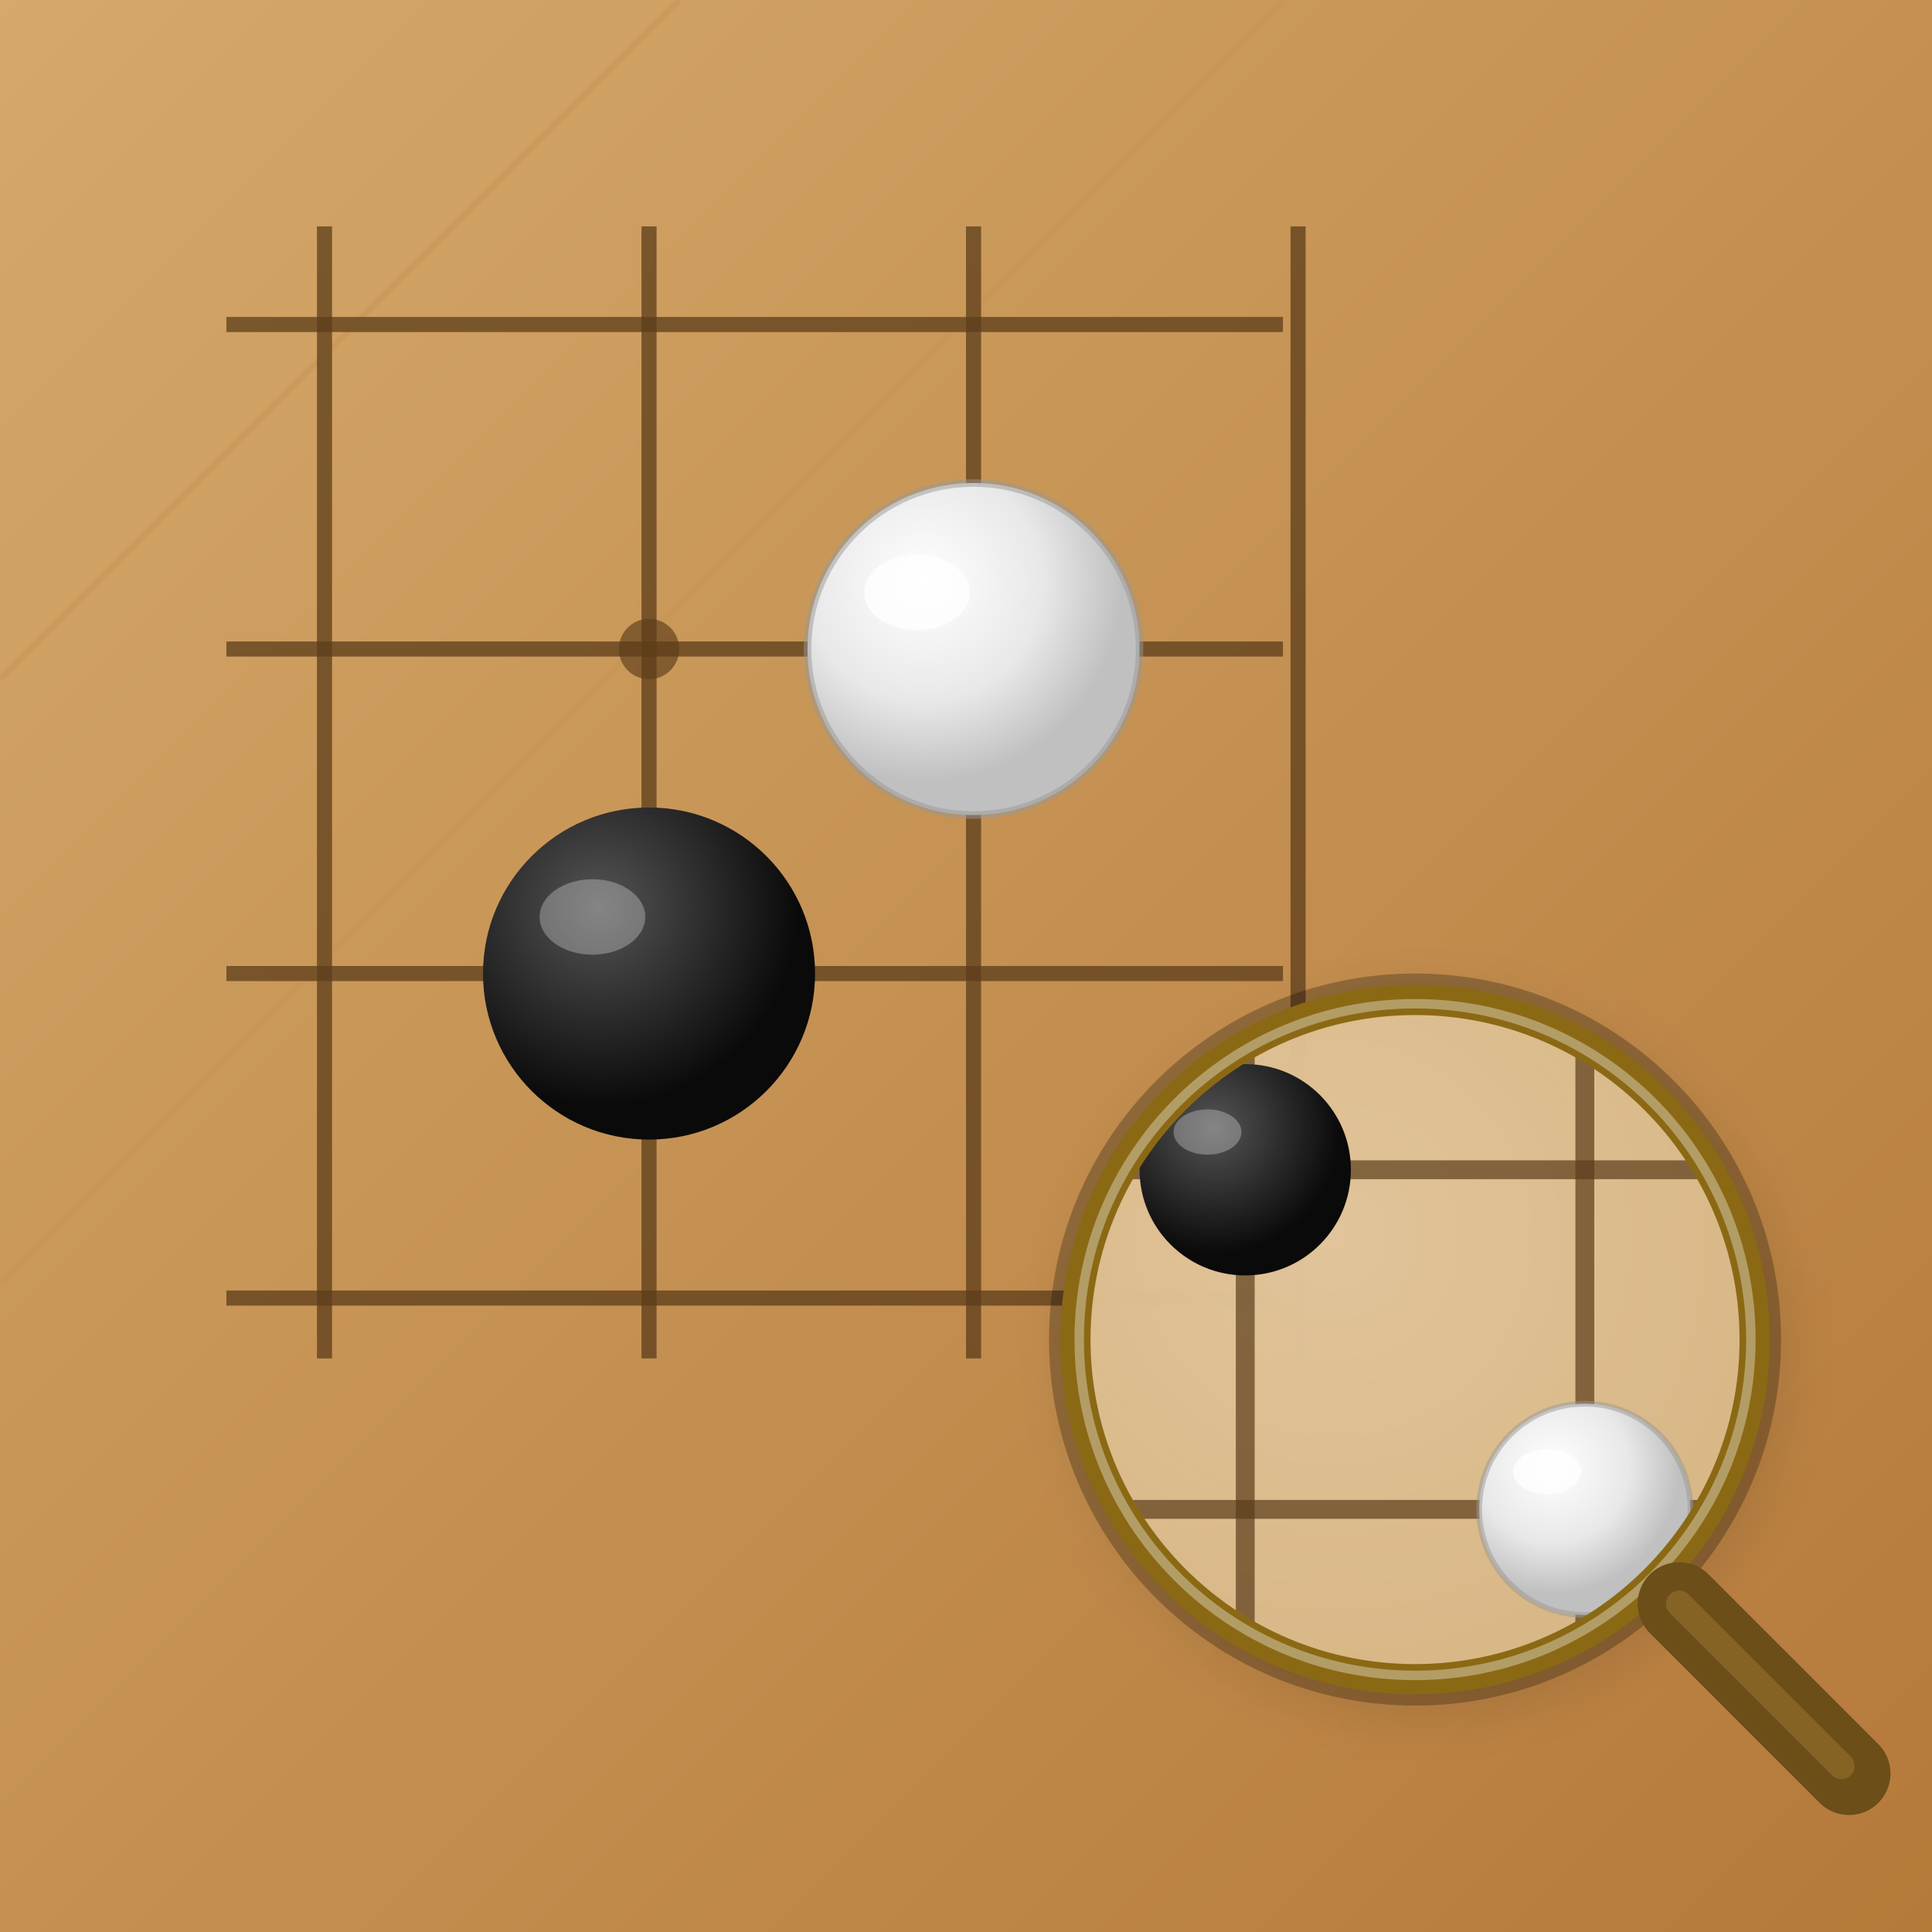
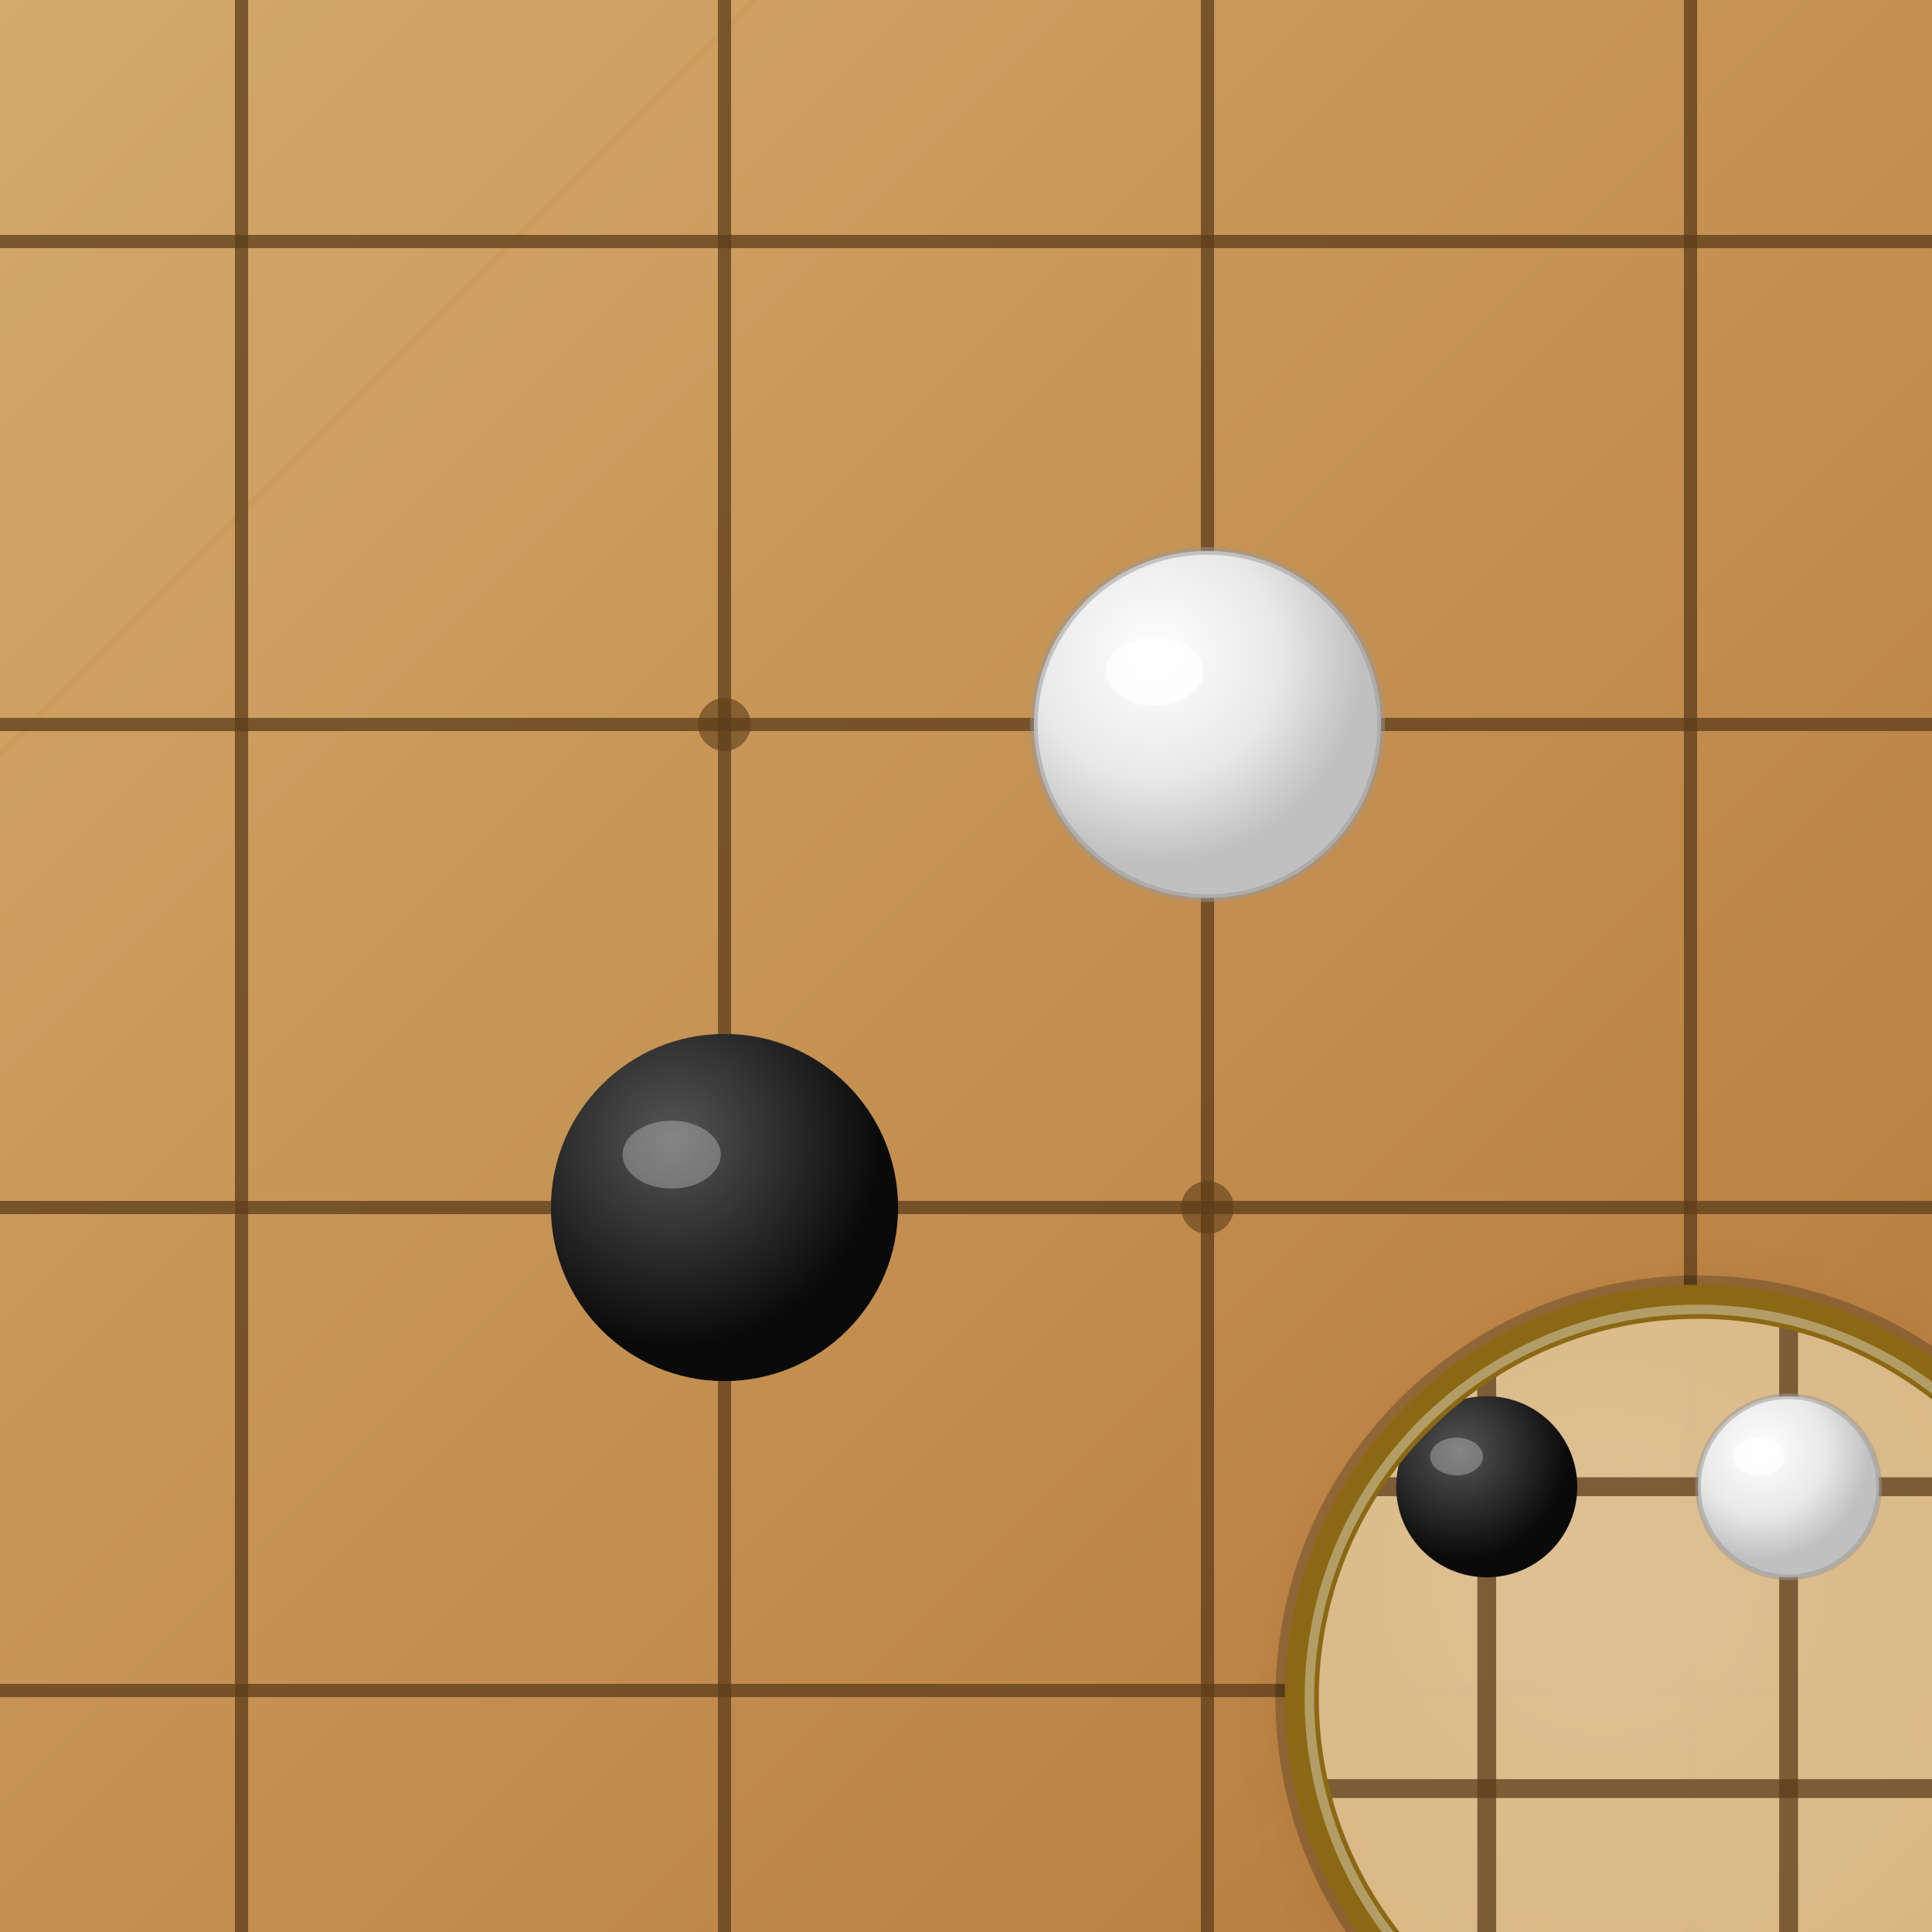
<svg xmlns="http://www.w3.org/2000/svg" viewBox="0 0 512 512" width="512" height="512">
  <defs>
    <linearGradient id="bg" x1="0%" y1="0%" x2="100%" y2="100%">
      <stop offset="0%" stop-color="#D4A96A" />
      <stop offset="100%" stop-color="#B5793A" />
    </linearGradient>
    <radialGradient id="blackPiece" cx="35%" cy="30%" r="60%">
      <stop offset="0%" stop-color="#555555" />
      <stop offset="100%" stop-color="#0a0a0a" />
    </radialGradient>
    <radialGradient id="whitePiece" cx="35%" cy="30%" r="60%">
      <stop offset="0%" stop-color="#ffffff" />
      <stop offset="60%" stop-color="#e8e8e8" />
      <stop offset="100%" stop-color="#c0c0c0" />
    </radialGradient>
    <radialGradient id="lensGrad" cx="38%" cy="35%" r="65%">
      <stop offset="0%" stop-color="#faf5ec" stop-opacity="0.95" />
      <stop offset="100%" stop-color="#e8d9be" stop-opacity="0.92" />
    </radialGradient>
    <clipPath id="lensClip">
-       <circle cx="375" cy="355" r="90" />
+       <circle cx="450" cy="450" r="105" />
    </clipPath>
-     <filter id="shadow" x="-20%" y="-20%" width="140%" height="140%">
-       <feDropShadow dx="3" dy="4" stdDeviation="6" flood-color="#00000055" />
-     </filter>
-     <filter id="lensShadow">
-       <feGaussianBlur in="SourceAlpha" stdDeviation="4" />
-       <feOffset dx="2" dy="3" />
-       <feComposite in2="SourceGraphic" operator="out" />
-       <feColorMatrix type="matrix" values="0 0 0 0 0  0 0 0 0 0  0 0 0 0 0  0 0 0 0.25 0" />
+     <filter id="shadow" x="-30%" y="-30%" width="160%" height="160%">
+       <feDropShadow dx="3" dy="4" stdDeviation="7" flood-color="#00000055" />
    </filter>
  </defs>
-   <rect width="512" height="512" rx="0" fill="url(#bg)" />
-   <line x1="0" y1="180" x2="180" y2="0" stroke="#C49050" stroke-width="1.5" stroke-opacity="0.35" />
-   <line x1="0" y1="340" x2="340" y2="0" stroke="#C49050" stroke-width="1.5" stroke-opacity="0.25" />
-   <line x1="100" y1="512" x2="512" y2="100" stroke="#C49050" stroke-width="1.5" stroke-opacity="0.25" />
-   <line x1="60" y1="86" x2="340" y2="86" stroke="#5C3D1A" stroke-width="4" stroke-opacity="0.75" />
-   <line x1="60" y1="172" x2="340" y2="172" stroke="#5C3D1A" stroke-width="4" stroke-opacity="0.75" />
-   <line x1="60" y1="258" x2="340" y2="258" stroke="#5C3D1A" stroke-width="4" stroke-opacity="0.75" />
-   <line x1="60" y1="344" x2="340" y2="344" stroke="#5C3D1A" stroke-width="4" stroke-opacity="0.75" />
-   <line x1="86" y1="60" x2="86" y2="360" stroke="#5C3D1A" stroke-width="4" stroke-opacity="0.75" />
-   <line x1="172" y1="60" x2="172" y2="360" stroke="#5C3D1A" stroke-width="4" stroke-opacity="0.75" />
-   <line x1="258" y1="60" x2="258" y2="360" stroke="#5C3D1A" stroke-width="4" stroke-opacity="0.75" />
-   <line x1="344" y1="60" x2="344" y2="360" stroke="#5C3D1A" stroke-width="4" stroke-opacity="0.75" />
-   <circle cx="172" cy="172" r="8" fill="#5C3D1A" fill-opacity="0.65" />
-   <circle cx="258" cy="172" r="8" fill="#5C3D1A" fill-opacity="0.65" />
-   <circle cx="172" cy="258" r="8" fill="#5C3D1A" fill-opacity="0.65" />
-   <circle cx="172" cy="258" r="44" fill="url(#blackPiece)" />
-   <ellipse cx="157" cy="243" rx="14" ry="10" fill="white" fill-opacity="0.28" />
-   <circle cx="258" cy="172" r="44" fill="url(#whitePiece)" />
-   <circle cx="258" cy="172" r="44" fill="none" stroke="#999898" stroke-width="2" stroke-opacity="0.5" />
-   <ellipse cx="243" cy="157" rx="14" ry="10" fill="white" fill-opacity="0.75" />
-   <circle cx="375" cy="355" r="97" fill="#00000040" filter="url(#shadow)" />
-   <circle cx="375" cy="355" r="90" fill="url(#lensGrad)" />
+   <rect width="512" height="512" fill="url(#bg)" />
+   <line x1="0" y1="200" x2="200" y2="0" stroke="#C49050" stroke-width="1.5" stroke-opacity="0.3" />
+   <line x1="0" y1="380" x2="380" y2="0" stroke="#C49050" stroke-width="1.5" stroke-opacity="0.2" />
+   <line x1="130" y1="512" x2="512" y2="130" stroke="#C49050" stroke-width="1.5" stroke-opacity="0.2" />
+   <line x1="310" y1="512" x2="512" y2="310" stroke="#C49050" stroke-width="1.5" stroke-opacity="0.15" />
+   <line x1="0" y1="64" x2="512" y2="64" stroke="#5C3D1A" stroke-width="3.5" stroke-opacity="0.75" />
+   <line x1="0" y1="192" x2="512" y2="192" stroke="#5C3D1A" stroke-width="3.5" stroke-opacity="0.75" />
+   <line x1="0" y1="320" x2="512" y2="320" stroke="#5C3D1A" stroke-width="3.5" stroke-opacity="0.75" />
+   <line x1="0" y1="448" x2="512" y2="448" stroke="#5C3D1A" stroke-width="3.5" stroke-opacity="0.75" />
+   <line x1="64" y1="0" x2="64" y2="512" stroke="#5C3D1A" stroke-width="3.5" stroke-opacity="0.75" />
+   <line x1="192" y1="0" x2="192" y2="512" stroke="#5C3D1A" stroke-width="3.5" stroke-opacity="0.75" />
+   <line x1="320" y1="0" x2="320" y2="512" stroke="#5C3D1A" stroke-width="3.5" stroke-opacity="0.75" />
+   <line x1="448" y1="0" x2="448" y2="512" stroke="#5C3D1A" stroke-width="3.5" stroke-opacity="0.75" />
+   <circle cx="192" cy="192" r="7" fill="#5C3D1A" fill-opacity="0.60" />
+   <circle cx="320" cy="192" r="7" fill="#5C3D1A" fill-opacity="0.60" />
+   <circle cx="192" cy="320" r="7" fill="#5C3D1A" fill-opacity="0.60" />
+   <circle cx="320" cy="320" r="7" fill="#5C3D1A" fill-opacity="0.60" />
+   <circle cx="192" cy="320" r="46" fill="url(#blackPiece)" />
+   <ellipse cx="178" cy="306" rx="13" ry="9" fill="white" fill-opacity="0.28" />
+   <circle cx="320" cy="192" r="46" fill="url(#whitePiece)" />
+   <circle cx="320" cy="192" r="46" fill="none" stroke="#999898" stroke-width="2" stroke-opacity="0.5" />
+   <ellipse cx="306" cy="178" rx="13" ry="9" fill="white" fill-opacity="0.75" />
+   <circle cx="450" cy="450" r="112" fill="#00000038" filter="url(#shadow)" />
+   <circle cx="450" cy="450" r="105" fill="url(#lensGrad)" />
  <g clip-path="url(#lensClip)">
-     <rect x="285" y="265" width="180" height="180" fill="#D4A96A" fill-opacity="0.6" />
-     <line x1="285" y1="310" x2="465" y2="310" stroke="#5C3D1A" stroke-width="5" stroke-opacity="0.7" />
-     <line x1="285" y1="400" x2="465" y2="400" stroke="#5C3D1A" stroke-width="5" stroke-opacity="0.7" />
-     <line x1="330" y1="265" x2="330" y2="445" stroke="#5C3D1A" stroke-width="5" stroke-opacity="0.7" />
-     <line x1="420" y1="265" x2="420" y2="445" stroke="#5C3D1A" stroke-width="5" stroke-opacity="0.7" />
-     <circle cx="330" cy="310" r="28" fill="url(#blackPiece)" />
-     <ellipse cx="320" cy="300" rx="9" ry="6" fill="white" fill-opacity="0.28" />
-     <circle cx="420" cy="400" r="28" fill="url(#whitePiece)" />
-     <circle cx="420" cy="400" r="28" fill="none" stroke="#999898" stroke-width="1.5" stroke-opacity="0.5" />
-     <ellipse cx="410" cy="390" rx="9" ry="6" fill="white" fill-opacity="0.75" />
+     <rect x="340" y="340" width="220" height="220" fill="#D4A96A" fill-opacity="0.65" />
+     <line x1="340" y1="394" x2="560" y2="394" stroke="#5C3D1A" stroke-width="5" stroke-opacity="0.75" />
+     <line x1="340" y1="474" x2="560" y2="474" stroke="#5C3D1A" stroke-width="5" stroke-opacity="0.75" />
+     <line x1="394" y1="340" x2="394" y2="560" stroke="#5C3D1A" stroke-width="5" stroke-opacity="0.75" />
+     <line x1="474" y1="340" x2="474" y2="560" stroke="#5C3D1A" stroke-width="5" stroke-opacity="0.75" />
+     <circle cx="394" cy="394" r="24" fill="url(#blackPiece)" />
+     <ellipse cx="386" cy="386" rx="7" ry="5" fill="white" fill-opacity="0.28" />
+     <circle cx="474" cy="394" r="24" fill="url(#whitePiece)" />
+     <circle cx="474" cy="394" r="24" fill="none" stroke="#999898" stroke-width="1.5" stroke-opacity="0.5" />
+     <ellipse cx="466" cy="386" rx="7" ry="5" fill="white" fill-opacity="0.75" />
  </g>
-   <circle cx="375" cy="355" r="90" fill="none" stroke="#8B6914" stroke-width="8" />
-   <circle cx="375" cy="355" r="89" fill="none" stroke="white" stroke-width="2.5" stroke-opacity="0.35" />
-   <line x1="445" y1="425" x2="490" y2="470" stroke="#6B4E18" stroke-width="22" stroke-linecap="round" />
-   <line x1="445" y1="425" x2="488" y2="468" stroke="#A07830" stroke-width="7" stroke-linecap="round" stroke-opacity="0.5" />
+   <circle cx="450" cy="450" r="105" fill="none" stroke="#8B6914" stroke-width="9" />
+   <circle cx="450" cy="450" r="103" fill="none" stroke="white" stroke-width="2.5" stroke-opacity="0.35" />
</svg>
